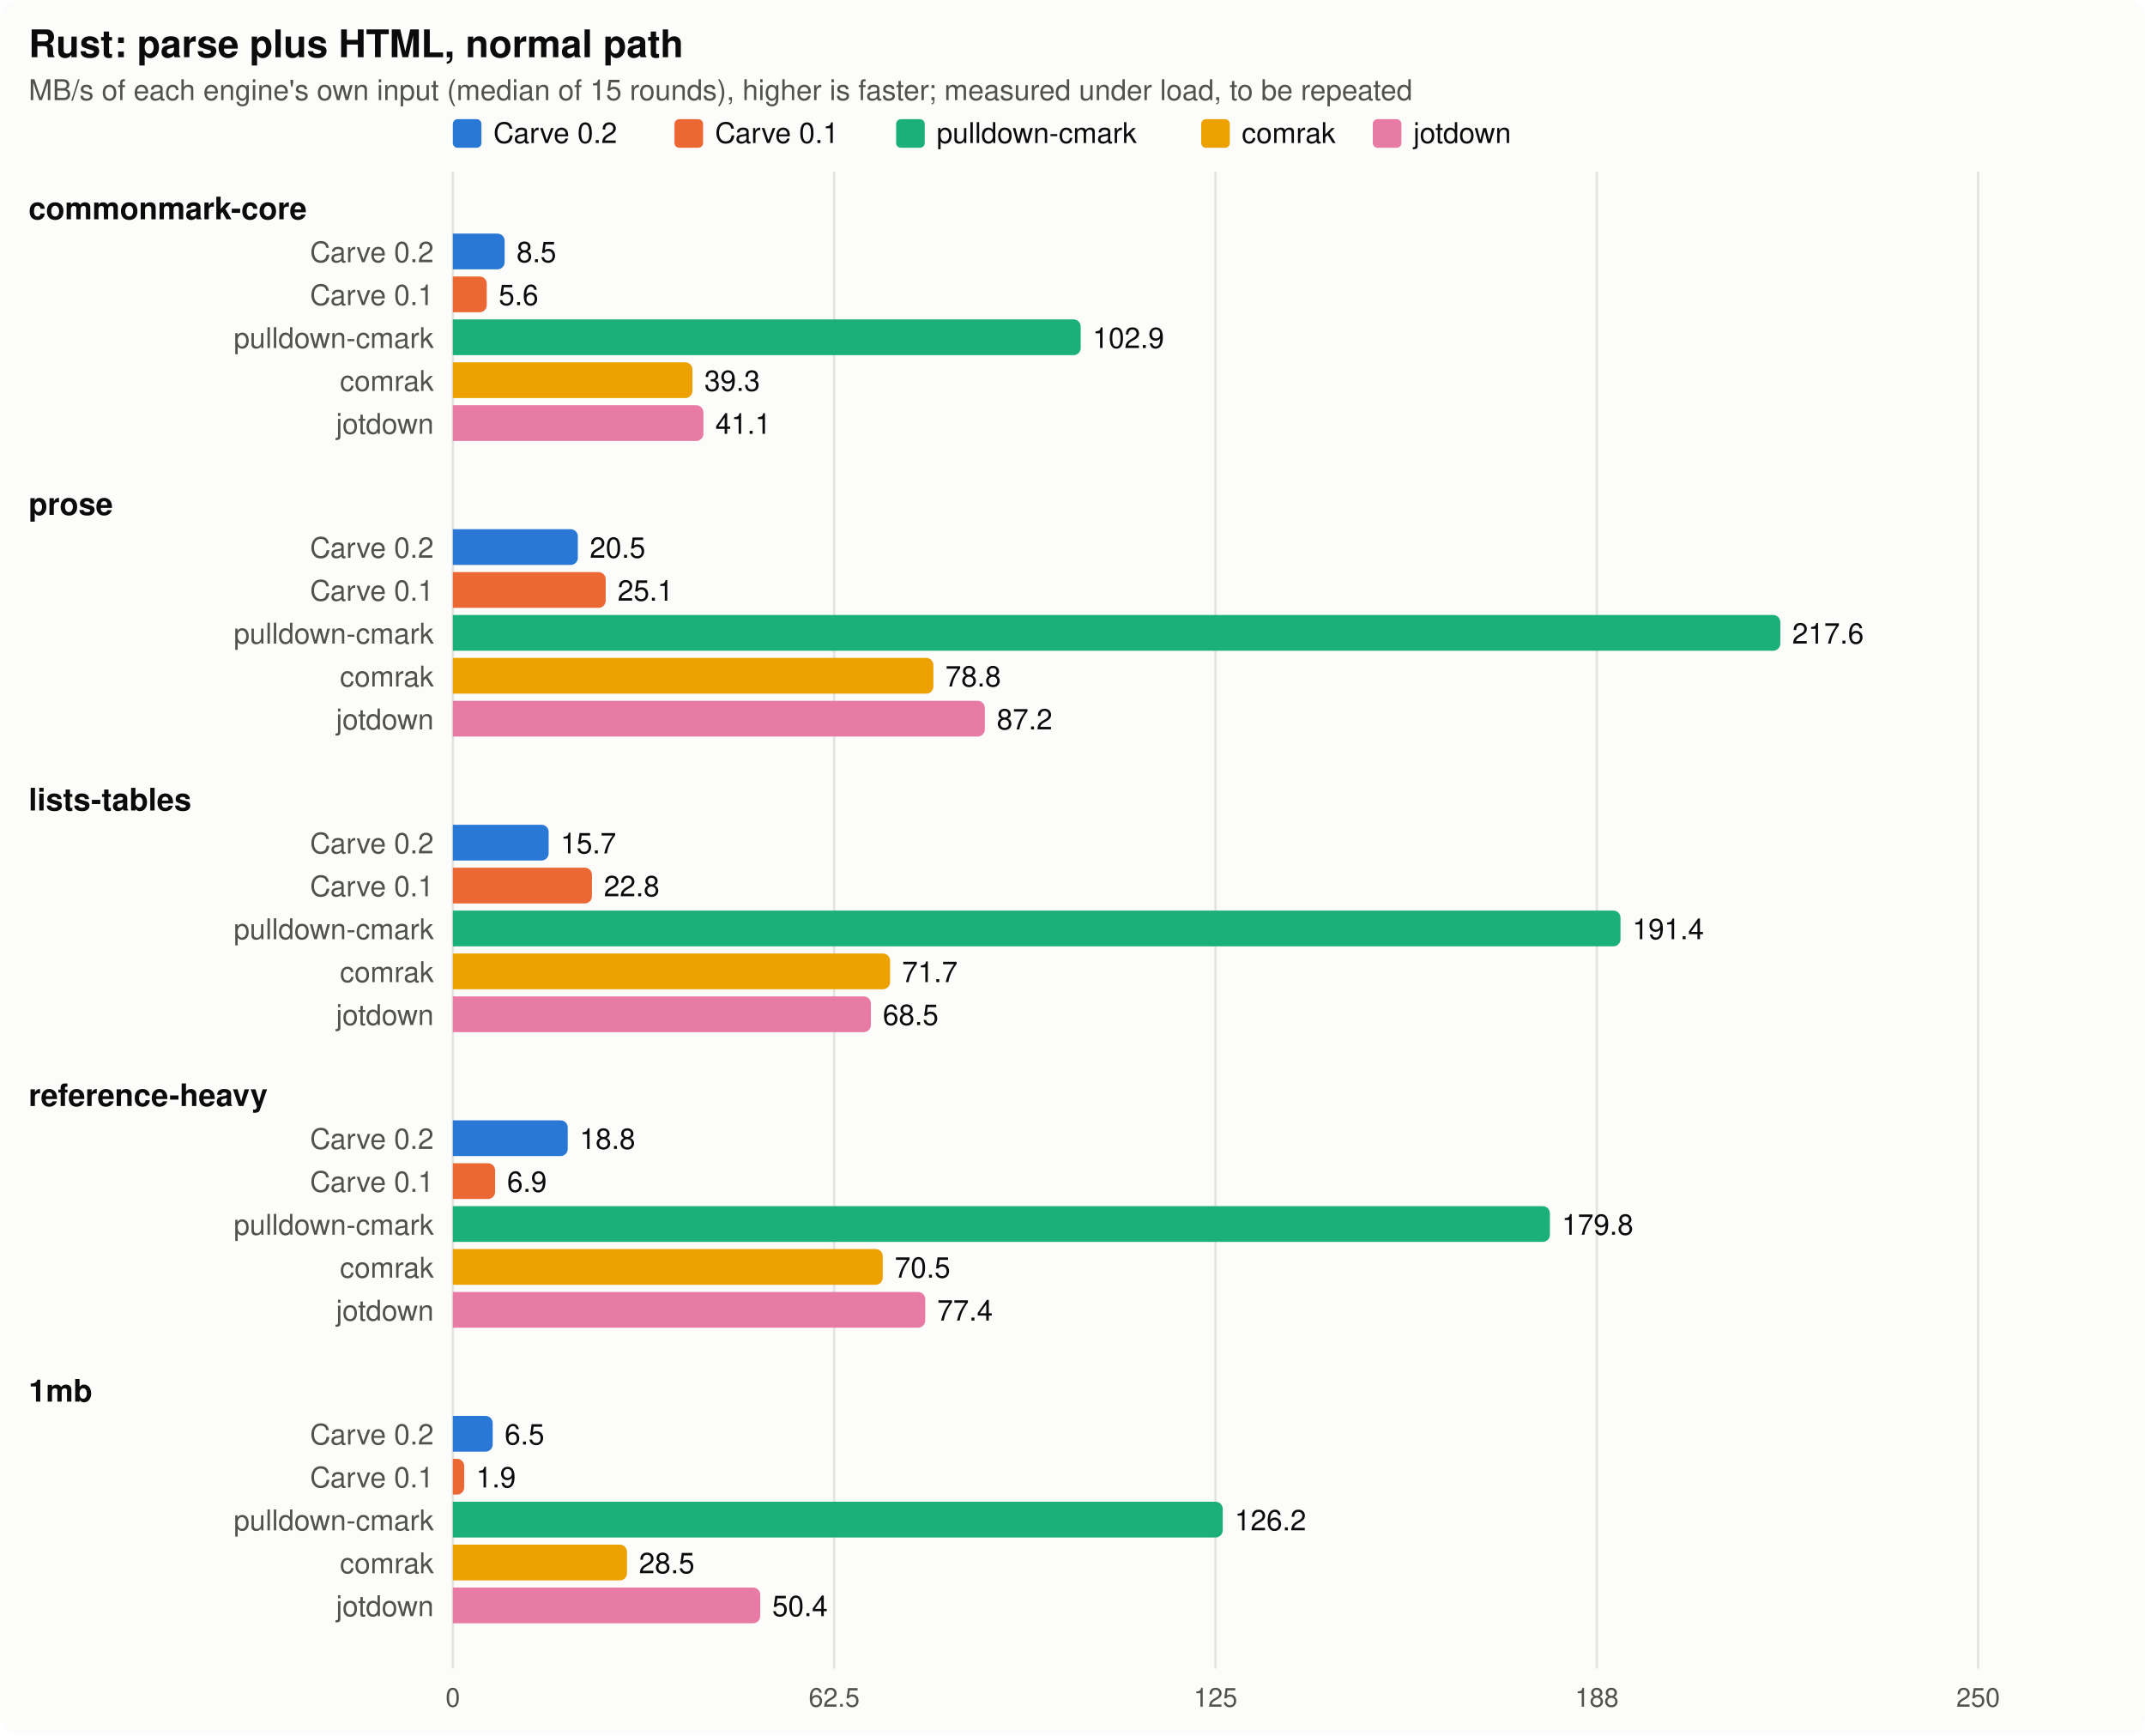
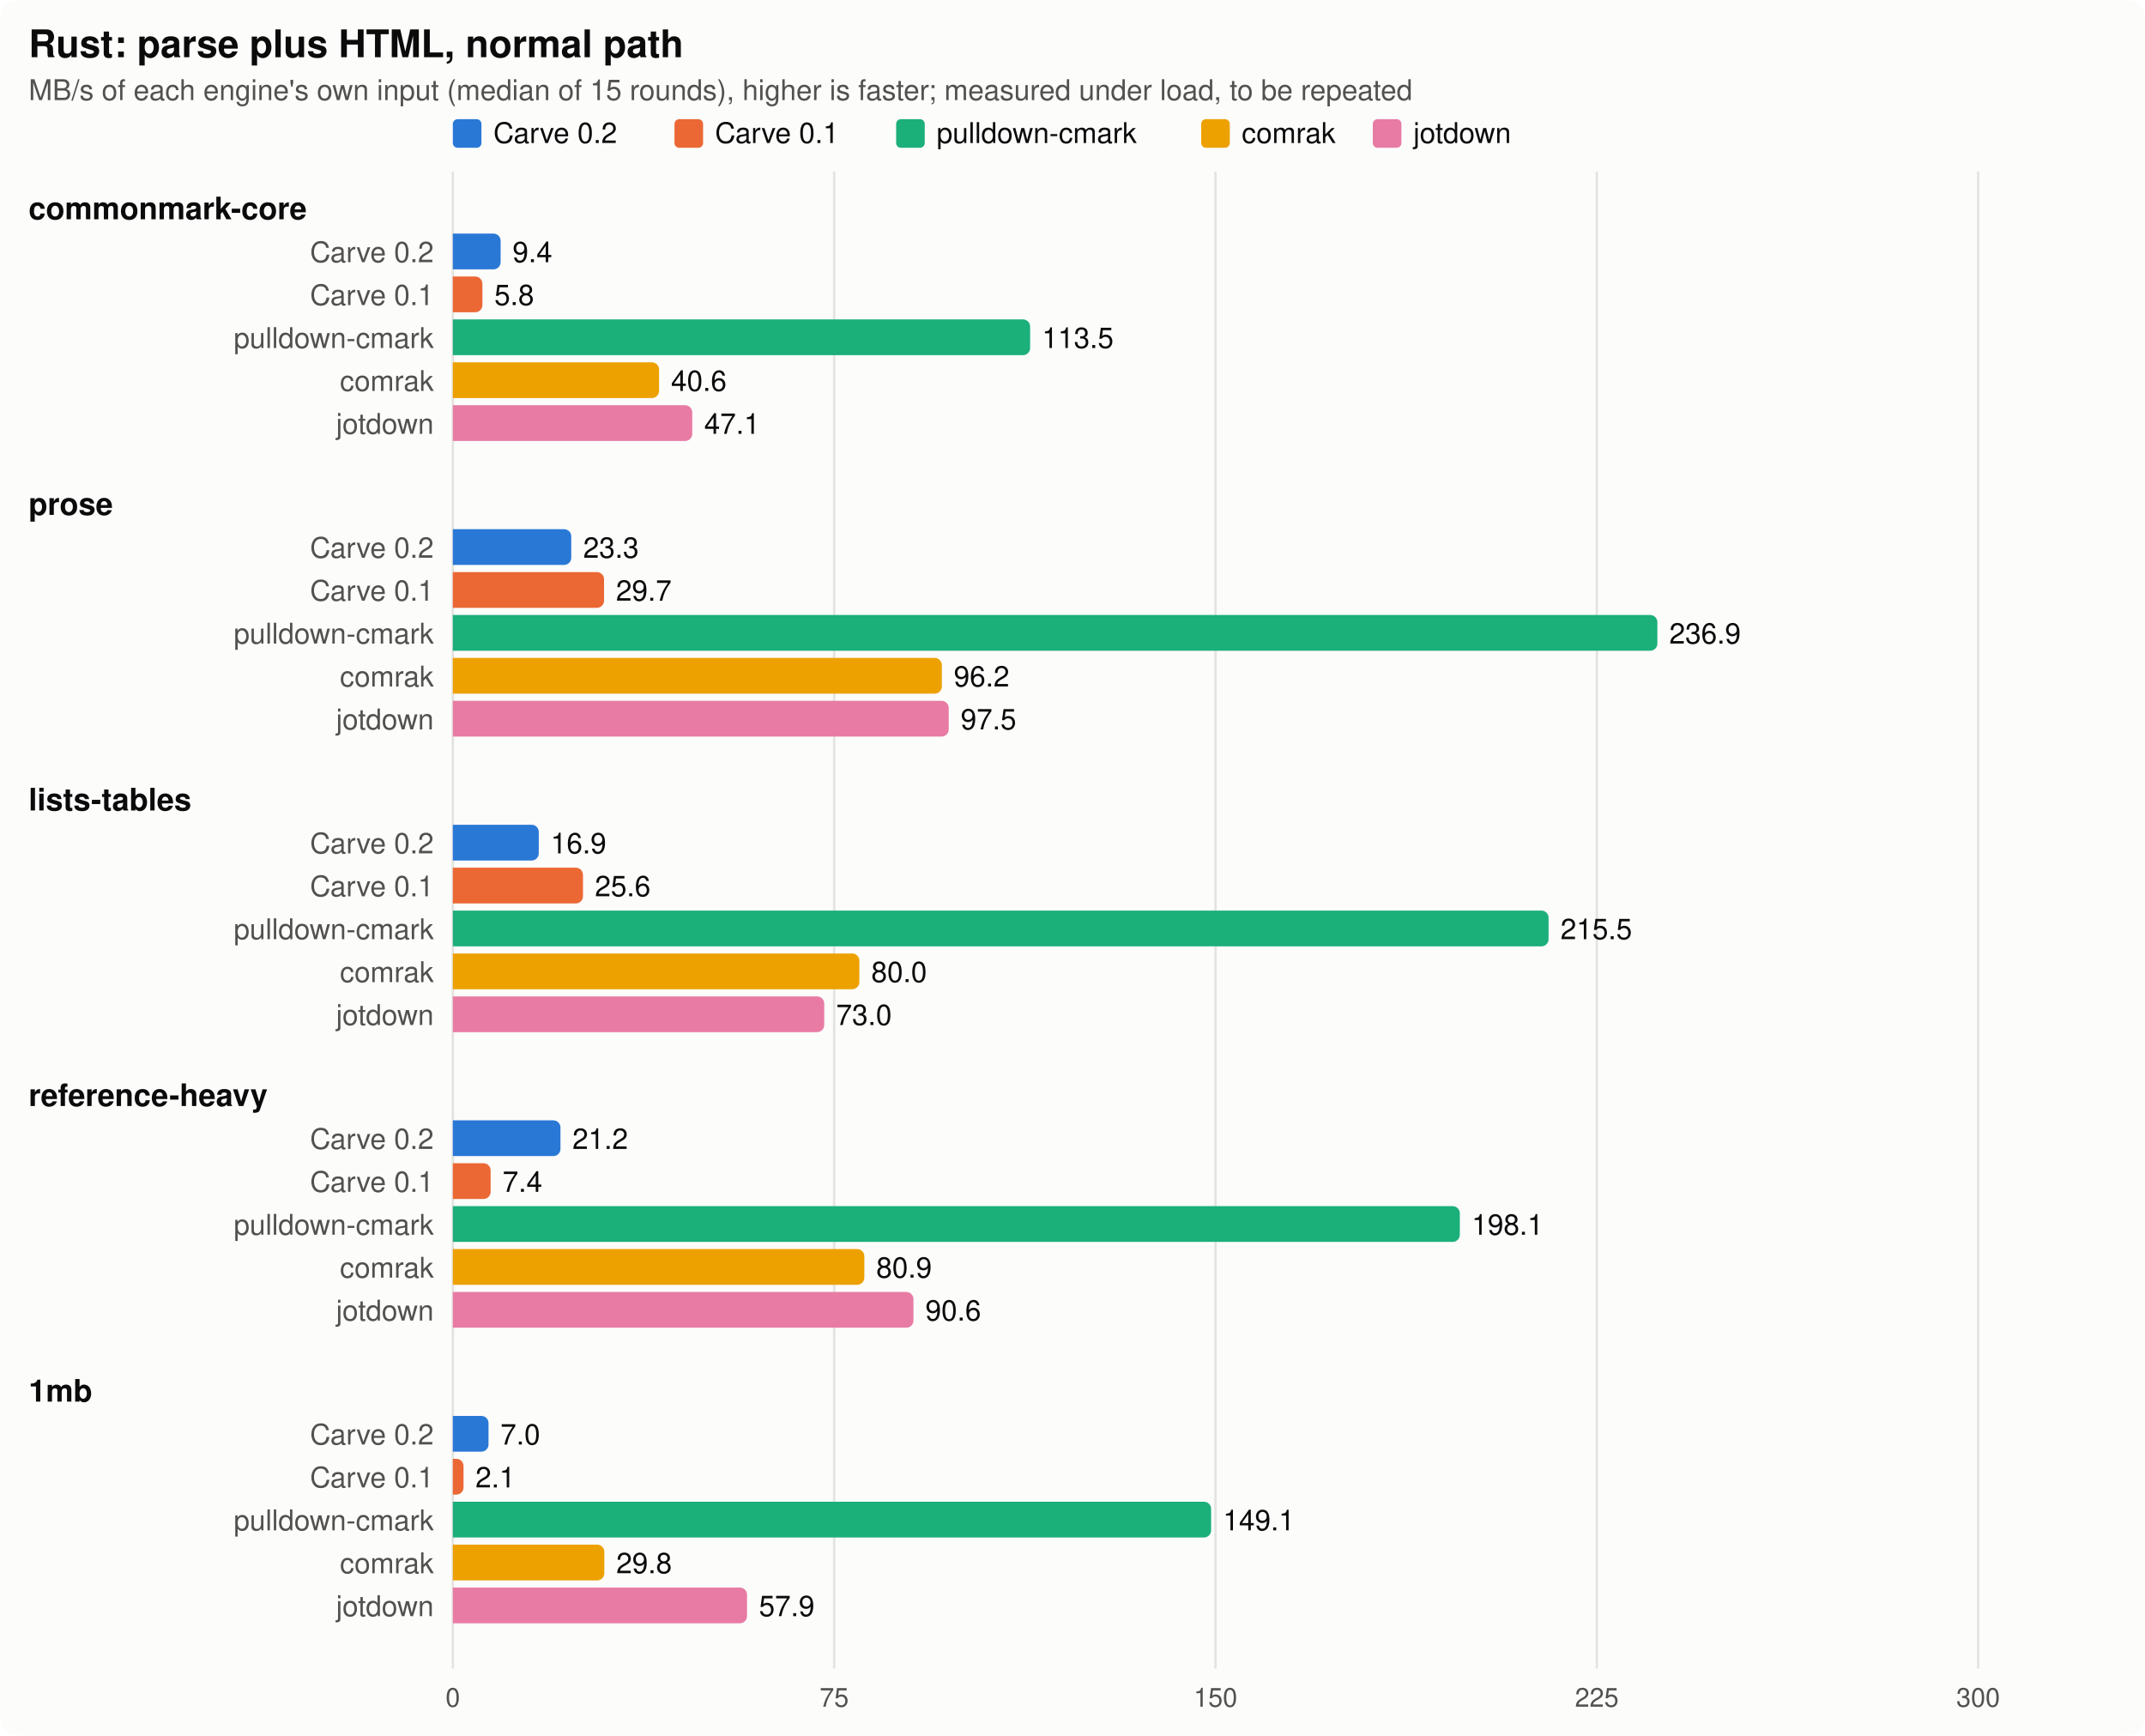
<svg xmlns="http://www.w3.org/2000/svg" width="900" height="728" viewBox="0 0 900 728" font-family="system-ui, -apple-system, Segoe UI, Helvetica, Arial, sans-serif" role="img" aria-label="Rust: parse plus HTML, normal path">
  <style>
.surface{fill:#fcfcfb}.ink{fill:#0b0b0b}.ink2{fill:#52514e}.grid{stroke:#e4e3df}.ref{stroke:#52514e}
.s1{fill:#2a78d6}.s2{fill:#eb6834}.s3{fill:#1baf7a}.s4{fill:#eda100}.s5{fill:#e87ba4}
@media (prefers-color-scheme: dark){.surface{fill:#1a1a19}.ink{fill:#f0efec}.ink2{fill:#c3c2b7}.grid{stroke:#3a3a37}.ref{stroke:#c3c2b7}
.s1{fill:#3987e5}.s2{fill:#d95926}.s3{fill:#199e70}.s4{fill:#c98500}.s5{fill:#d55181}}
</style>
  <rect class="surface" width="900" height="728" rx="8" />
  <text class="ink" x="12" y="24" font-size="16" font-weight="700">Rust: parse plus HTML, normal path</text>
  <text class="ink2" x="12" y="42" font-size="12">MB/s of each engine's own input (median of 15 rounds), higher is faster; measured under load, to be repeated</text>
  <rect class="s1" x="190" y="50" width="12" height="12" rx="2" />
  <text class="ink" x="207" y="60" font-size="12">Carve 0.2</text>
  <rect class="s2" x="283" y="50" width="12" height="12" rx="2" />
  <text class="ink" x="300" y="60" font-size="12">Carve 0.1</text>
  <rect class="s3" x="376" y="50" width="12" height="12" rx="2" />
  <text class="ink" x="393" y="60" font-size="12">pulldown-cmark</text>
  <rect class="s4" x="504" y="50" width="12" height="12" rx="2" />
  <text class="ink" x="521" y="60" font-size="12">comrak</text>
  <rect class="s5" x="576" y="50" width="12" height="12" rx="2" />
  <text class="ink" x="593" y="60" font-size="12">jotdown</text>
  <line class="grid" x1="190" x2="190" y1="72" y2="700" stroke-width="1" />
  <text class="ink2" x="190" y="716" font-size="11" text-anchor="middle">0</text>
  <line class="grid" x1="350" x2="350" y1="72" y2="700" stroke-width="1" />
-   <text class="ink2" x="350" y="716" font-size="11" text-anchor="middle">62.5</text>
+   <text class="ink2" x="350" y="716" font-size="11" text-anchor="middle">75</text>
  <line class="grid" x1="510" x2="510" y1="72" y2="700" stroke-width="1" />
-   <text class="ink2" x="510" y="716" font-size="11" text-anchor="middle">125</text>
+   <text class="ink2" x="510" y="716" font-size="11" text-anchor="middle">150</text>
  <line class="grid" x1="670" x2="670" y1="72" y2="700" stroke-width="1" />
-   <text class="ink2" x="670" y="716" font-size="11" text-anchor="middle">188</text>
+   <text class="ink2" x="670" y="716" font-size="11" text-anchor="middle">225</text>
  <line class="grid" x1="830" x2="830" y1="72" y2="700" stroke-width="1" />
-   <text class="ink2" x="830" y="716" font-size="11" text-anchor="middle">250</text>
+   <text class="ink2" x="830" y="716" font-size="11" text-anchor="middle">300</text>
  <text class="ink" x="12" y="92" font-size="13" font-weight="600">commonmark-core</text>
  <text class="ink2" x="182" y="110" font-size="12" text-anchor="end">Carve 0.2</text>
-   <path class="s1" d="M190,98h18.733a3,3 0 0 1 3,3v9a3,3 0 0 1 -3,3h-18.733z" />
-   <text class="ink" x="216.733" y="110" font-size="12">8.5</text>
+   <path class="s1" d="M190,98h17.051a3,3 0 0 1 3,3v9a3,3 0 0 1 -3,3h-17.051z" />
+   <text class="ink" x="215.051" y="110" font-size="12">9.4</text>
  <text class="ink2" x="182" y="128" font-size="12" text-anchor="end">Carve 0.1</text>
-   <path class="s2" d="M190,116h11.237a3,3 0 0 1 3,3v9a3,3 0 0 1 -3,3h-11.237z" />
-   <text class="ink" x="209.237" y="128" font-size="12">5.6</text>
+   <path class="s2" d="M190,116h9.41a3,3 0 0 1 3,3v9a3,3 0 0 1 -3,3h-9.41z" />
+   <text class="ink" x="207.41" y="128" font-size="12">5.8</text>
  <text class="ink2" x="182" y="146" font-size="12" text-anchor="end">pulldown-cmark</text>
-   <path class="s3" d="M190,134h260.447a3,3 0 0 1 3,3v9a3,3 0 0 1 -3,3h-260.447z" />
-   <text class="ink" x="458.447" y="146" font-size="12">102.9</text>
+   <path class="s3" d="M190,134h239.218a3,3 0 0 1 3,3v9a3,3 0 0 1 -3,3h-239.218z" />
+   <text class="ink" x="437.218" y="146" font-size="12">113.5</text>
  <text class="ink2" x="182" y="164" font-size="12" text-anchor="end">comrak</text>
-   <path class="s4" d="M190,152h97.537a3,3 0 0 1 3,3v9a3,3 0 0 1 -3,3h-97.537z" />
-   <text class="ink" x="295.537" y="164" font-size="12">39.3</text>
+   <path class="s4" d="M190,152h83.53a3,3 0 0 1 3,3v9a3,3 0 0 1 -3,3h-83.53z" />
+   <text class="ink" x="281.53" y="164" font-size="12">40.6</text>
  <text class="ink2" x="182" y="182" font-size="12" text-anchor="end">jotdown</text>
-   <path class="s5" d="M190,170h102.135a3,3 0 0 1 3,3v9a3,3 0 0 1 -3,3h-102.135z" />
-   <text class="ink" x="300.135" y="182" font-size="12">41.1</text>
+   <path class="s5" d="M190,170h97.463a3,3 0 0 1 3,3v9a3,3 0 0 1 -3,3h-97.463z" />
+   <text class="ink" x="295.463" y="182" font-size="12">47.1</text>
  <text class="ink" x="12" y="216" font-size="13" font-weight="600">prose</text>
  <text class="ink2" x="182" y="234" font-size="12" text-anchor="end">Carve 0.2</text>
-   <path class="s1" d="M190,222h49.446a3,3 0 0 1 3,3v9a3,3 0 0 1 -3,3h-49.446z" />
-   <text class="ink" x="247.446" y="234" font-size="12">20.5</text>
+   <path class="s1" d="M190,222h46.694a3,3 0 0 1 3,3v9a3,3 0 0 1 -3,3h-46.694z" />
+   <text class="ink" x="244.694" y="234" font-size="12">23.3</text>
  <text class="ink2" x="182" y="252" font-size="12" text-anchor="end">Carve 0.1</text>
-   <path class="s2" d="M190,240h61.14a3,3 0 0 1 3,3v9a3,3 0 0 1 -3,3h-61.14z" />
-   <text class="ink" x="259.14" y="252" font-size="12">25.1</text>
+   <path class="s2" d="M190,240h60.45a3,3 0 0 1 3,3v9a3,3 0 0 1 -3,3h-60.45z" />
+   <text class="ink" x="258.45" y="252" font-size="12">29.7</text>
  <text class="ink2" x="182" y="270" font-size="12" text-anchor="end">pulldown-cmark</text>
-   <path class="s3" d="M190,258h553.984a3,3 0 0 1 3,3v9a3,3 0 0 1 -3,3h-553.984z" />
-   <text class="ink" x="751.984" y="270" font-size="12">217.6</text>
+   <path class="s3" d="M190,258h502.401a3,3 0 0 1 3,3v9a3,3 0 0 1 -3,3h-502.401z" />
+   <text class="ink" x="700.401" y="270" font-size="12">236.9</text>
  <text class="ink2" x="182" y="288" font-size="12" text-anchor="end">comrak</text>
-   <path class="s4" d="M190,276h198.638a3,3 0 0 1 3,3v9a3,3 0 0 1 -3,3h-198.638z" />
-   <text class="ink" x="396.638" y="288" font-size="12">78.8</text>
+   <path class="s4" d="M190,276h202.184a3,3 0 0 1 3,3v9a3,3 0 0 1 -3,3h-202.184z" />
+   <text class="ink" x="400.184" y="288" font-size="12">96.2</text>
  <text class="ink2" x="182" y="306" font-size="12" text-anchor="end">jotdown</text>
-   <path class="s5" d="M190,294h220.211a3,3 0 0 1 3,3v9a3,3 0 0 1 -3,3h-220.211z" />
-   <text class="ink" x="418.211" y="306" font-size="12">87.2</text>
+   <path class="s5" d="M190,294h205.07a3,3 0 0 1 3,3v9a3,3 0 0 1 -3,3h-205.07z" />
+   <text class="ink" x="403.07" y="306" font-size="12">97.5</text>
  <text class="ink" x="12" y="340" font-size="13" font-weight="600">lists-tables</text>
  <text class="ink2" x="182" y="358" font-size="12" text-anchor="end">Carve 0.2</text>
-   <path class="s1" d="M190,346h37.2a3,3 0 0 1 3,3v9a3,3 0 0 1 -3,3h-37.2z" />
-   <text class="ink" x="235.2" y="358" font-size="12">15.7</text>
+   <path class="s1" d="M190,346h33.061a3,3 0 0 1 3,3v9a3,3 0 0 1 -3,3h-33.061z" />
+   <text class="ink" x="231.061" y="358" font-size="12">16.9</text>
  <text class="ink2" x="182" y="376" font-size="12" text-anchor="end">Carve 0.1</text>
-   <path class="s2" d="M190,364h55.37a3,3 0 0 1 3,3v9a3,3 0 0 1 -3,3h-55.37z" />
-   <text class="ink" x="253.37" y="376" font-size="12">22.8</text>
+   <path class="s2" d="M190,364h51.609a3,3 0 0 1 3,3v9a3,3 0 0 1 -3,3h-51.609z" />
+   <text class="ink" x="249.609" y="376" font-size="12">25.6</text>
  <text class="ink2" x="182" y="394" font-size="12" text-anchor="end">pulldown-cmark</text>
-   <path class="s3" d="M190,382h486.932a3,3 0 0 1 3,3v9a3,3 0 0 1 -3,3h-486.932z" />
-   <text class="ink" x="684.932" y="394" font-size="12">191.4</text>
+   <path class="s3" d="M190,382h456.757a3,3 0 0 1 3,3v9a3,3 0 0 1 -3,3h-456.757z" />
+   <text class="ink" x="654.757" y="394" font-size="12">215.5</text>
  <text class="ink2" x="182" y="412" font-size="12" text-anchor="end">comrak</text>
-   <path class="s4" d="M190,400h180.461a3,3 0 0 1 3,3v9a3,3 0 0 1 -3,3h-180.461z" />
-   <text class="ink" x="378.461" y="412" font-size="12">71.7</text>
+   <path class="s4" d="M190,400h167.571a3,3 0 0 1 3,3v9a3,3 0 0 1 -3,3h-167.571z" />
+   <text class="ink" x="365.571" y="412" font-size="12">80.0</text>
  <text class="ink2" x="182" y="430" font-size="12" text-anchor="end">jotdown</text>
-   <path class="s5" d="M190,418h172.41a3,3 0 0 1 3,3v9a3,3 0 0 1 -3,3h-172.41z" />
-   <text class="ink" x="370.41" y="430" font-size="12">68.5</text>
+   <path class="s5" d="M190,418h152.83a3,3 0 0 1 3,3v9a3,3 0 0 1 -3,3h-152.83z" />
+   <text class="ink" x="350.83" y="430" font-size="12">73.0</text>
  <text class="ink" x="12" y="464" font-size="13" font-weight="600">reference-heavy</text>
  <text class="ink2" x="182" y="482" font-size="12" text-anchor="end">Carve 0.2</text>
-   <path class="s1" d="M190,470h45.215a3,3 0 0 1 3,3v9a3,3 0 0 1 -3,3h-45.215z" />
-   <text class="ink" x="243.215" y="482" font-size="12">18.8</text>
+   <path class="s1" d="M190,470h42.165a3,3 0 0 1 3,3v9a3,3 0 0 1 -3,3h-42.165z" />
+   <text class="ink" x="240.165" y="482" font-size="12">21.2</text>
  <text class="ink2" x="182" y="500" font-size="12" text-anchor="end">Carve 0.1</text>
-   <path class="s2" d="M190,488h14.75a3,3 0 0 1 3,3v9a3,3 0 0 1 -3,3h-14.75z" />
-   <text class="ink" x="212.75" y="500" font-size="12">6.9</text>
+   <path class="s2" d="M190,488h12.861a3,3 0 0 1 3,3v9a3,3 0 0 1 -3,3h-12.861z" />
+   <text class="ink" x="210.861" y="500" font-size="12">7.4</text>
  <text class="ink2" x="182" y="518" font-size="12" text-anchor="end">pulldown-cmark</text>
-   <path class="s3" d="M190,506h457.308a3,3 0 0 1 3,3v9a3,3 0 0 1 -3,3h-457.308z" />
-   <text class="ink" x="655.308" y="518" font-size="12">179.8</text>
+   <path class="s3" d="M190,506h419.51a3,3 0 0 1 3,3v9a3,3 0 0 1 -3,3h-419.51z" />
+   <text class="ink" x="617.51" y="518" font-size="12">198.1</text>
  <text class="ink2" x="182" y="536" font-size="12" text-anchor="end">comrak</text>
-   <path class="s4" d="M190,524h177.385a3,3 0 0 1 3,3v9a3,3 0 0 1 -3,3h-177.385z" />
-   <text class="ink" x="375.385" y="536" font-size="12">70.5</text>
+   <path class="s4" d="M190,524h169.654a3,3 0 0 1 3,3v9a3,3 0 0 1 -3,3h-169.654z" />
+   <text class="ink" x="367.654" y="536" font-size="12">80.9</text>
  <text class="ink2" x="182" y="554" font-size="12" text-anchor="end">jotdown</text>
-   <path class="s5" d="M190,542h195.212a3,3 0 0 1 3,3v9a3,3 0 0 1 -3,3h-195.212z" />
-   <text class="ink" x="393.212" y="554" font-size="12">77.4</text>
+   <path class="s5" d="M190,542h190.269a3,3 0 0 1 3,3v9a3,3 0 0 1 -3,3h-190.269z" />
+   <text class="ink" x="388.269" y="554" font-size="12">90.6</text>
  <text class="ink" x="12" y="588" font-size="13" font-weight="600">1mb</text>
  <text class="ink2" x="182" y="606" font-size="12" text-anchor="end">Carve 0.2</text>
-   <path class="s1" d="M190,594h13.725a3,3 0 0 1 3,3v9a3,3 0 0 1 -3,3h-13.725z" />
-   <text class="ink" x="211.725" y="606" font-size="12">6.5</text>
+   <path class="s1" d="M190,594h11.973a3,3 0 0 1 3,3v9a3,3 0 0 1 -3,3h-11.973z" />
+   <text class="ink" x="209.973" y="606" font-size="12">7.0</text>
  <text class="ink2" x="182" y="624" font-size="12" text-anchor="end">Carve 0.1</text>
-   <path class="s2" d="M190,612h1.769a3,3 0 0 1 3,3v9a3,3 0 0 1 -3,3h-1.769z" />
-   <text class="ink" x="199.769" y="624" font-size="12">1.9</text>
+   <path class="s2" d="M190,612h1.494a3,3 0 0 1 3,3v9a3,3 0 0 1 -3,3h-1.494z" />
+   <text class="ink" x="199.494" y="624" font-size="12">2.1</text>
  <text class="ink2" x="182" y="642" font-size="12" text-anchor="end">pulldown-cmark</text>
-   <path class="s3" d="M190,630h320.03a3,3 0 0 1 3,3v9a3,3 0 0 1 -3,3h-320.03z" />
-   <text class="ink" x="518.03" y="642" font-size="12">126.2</text>
+   <path class="s3" d="M190,630h315.165a3,3 0 0 1 3,3v9a3,3 0 0 1 -3,3h-315.165z" />
+   <text class="ink" x="513.165" y="642" font-size="12">149.1</text>
  <text class="ink2" x="182" y="660" font-size="12" text-anchor="end">comrak</text>
-   <path class="s4" d="M190,648h70.071a3,3 0 0 1 3,3v9a3,3 0 0 1 -3,3h-70.071z" />
-   <text class="ink" x="268.071" y="660" font-size="12">28.5</text>
+   <path class="s4" d="M190,648h60.563a3,3 0 0 1 3,3v9a3,3 0 0 1 -3,3h-60.563z" />
+   <text class="ink" x="258.563" y="660" font-size="12">29.8</text>
  <text class="ink2" x="182" y="678" font-size="12" text-anchor="end">jotdown</text>
-   <path class="s5" d="M190,666h125.976a3,3 0 0 1 3,3v9a3,3 0 0 1 -3,3h-125.976z" />
-   <text class="ink" x="323.976" y="678" font-size="12">50.4</text>
+   <path class="s5" d="M190,666h120.432a3,3 0 0 1 3,3v9a3,3 0 0 1 -3,3h-120.432z" />
+   <text class="ink" x="318.432" y="678" font-size="12">57.9</text>
</svg>
